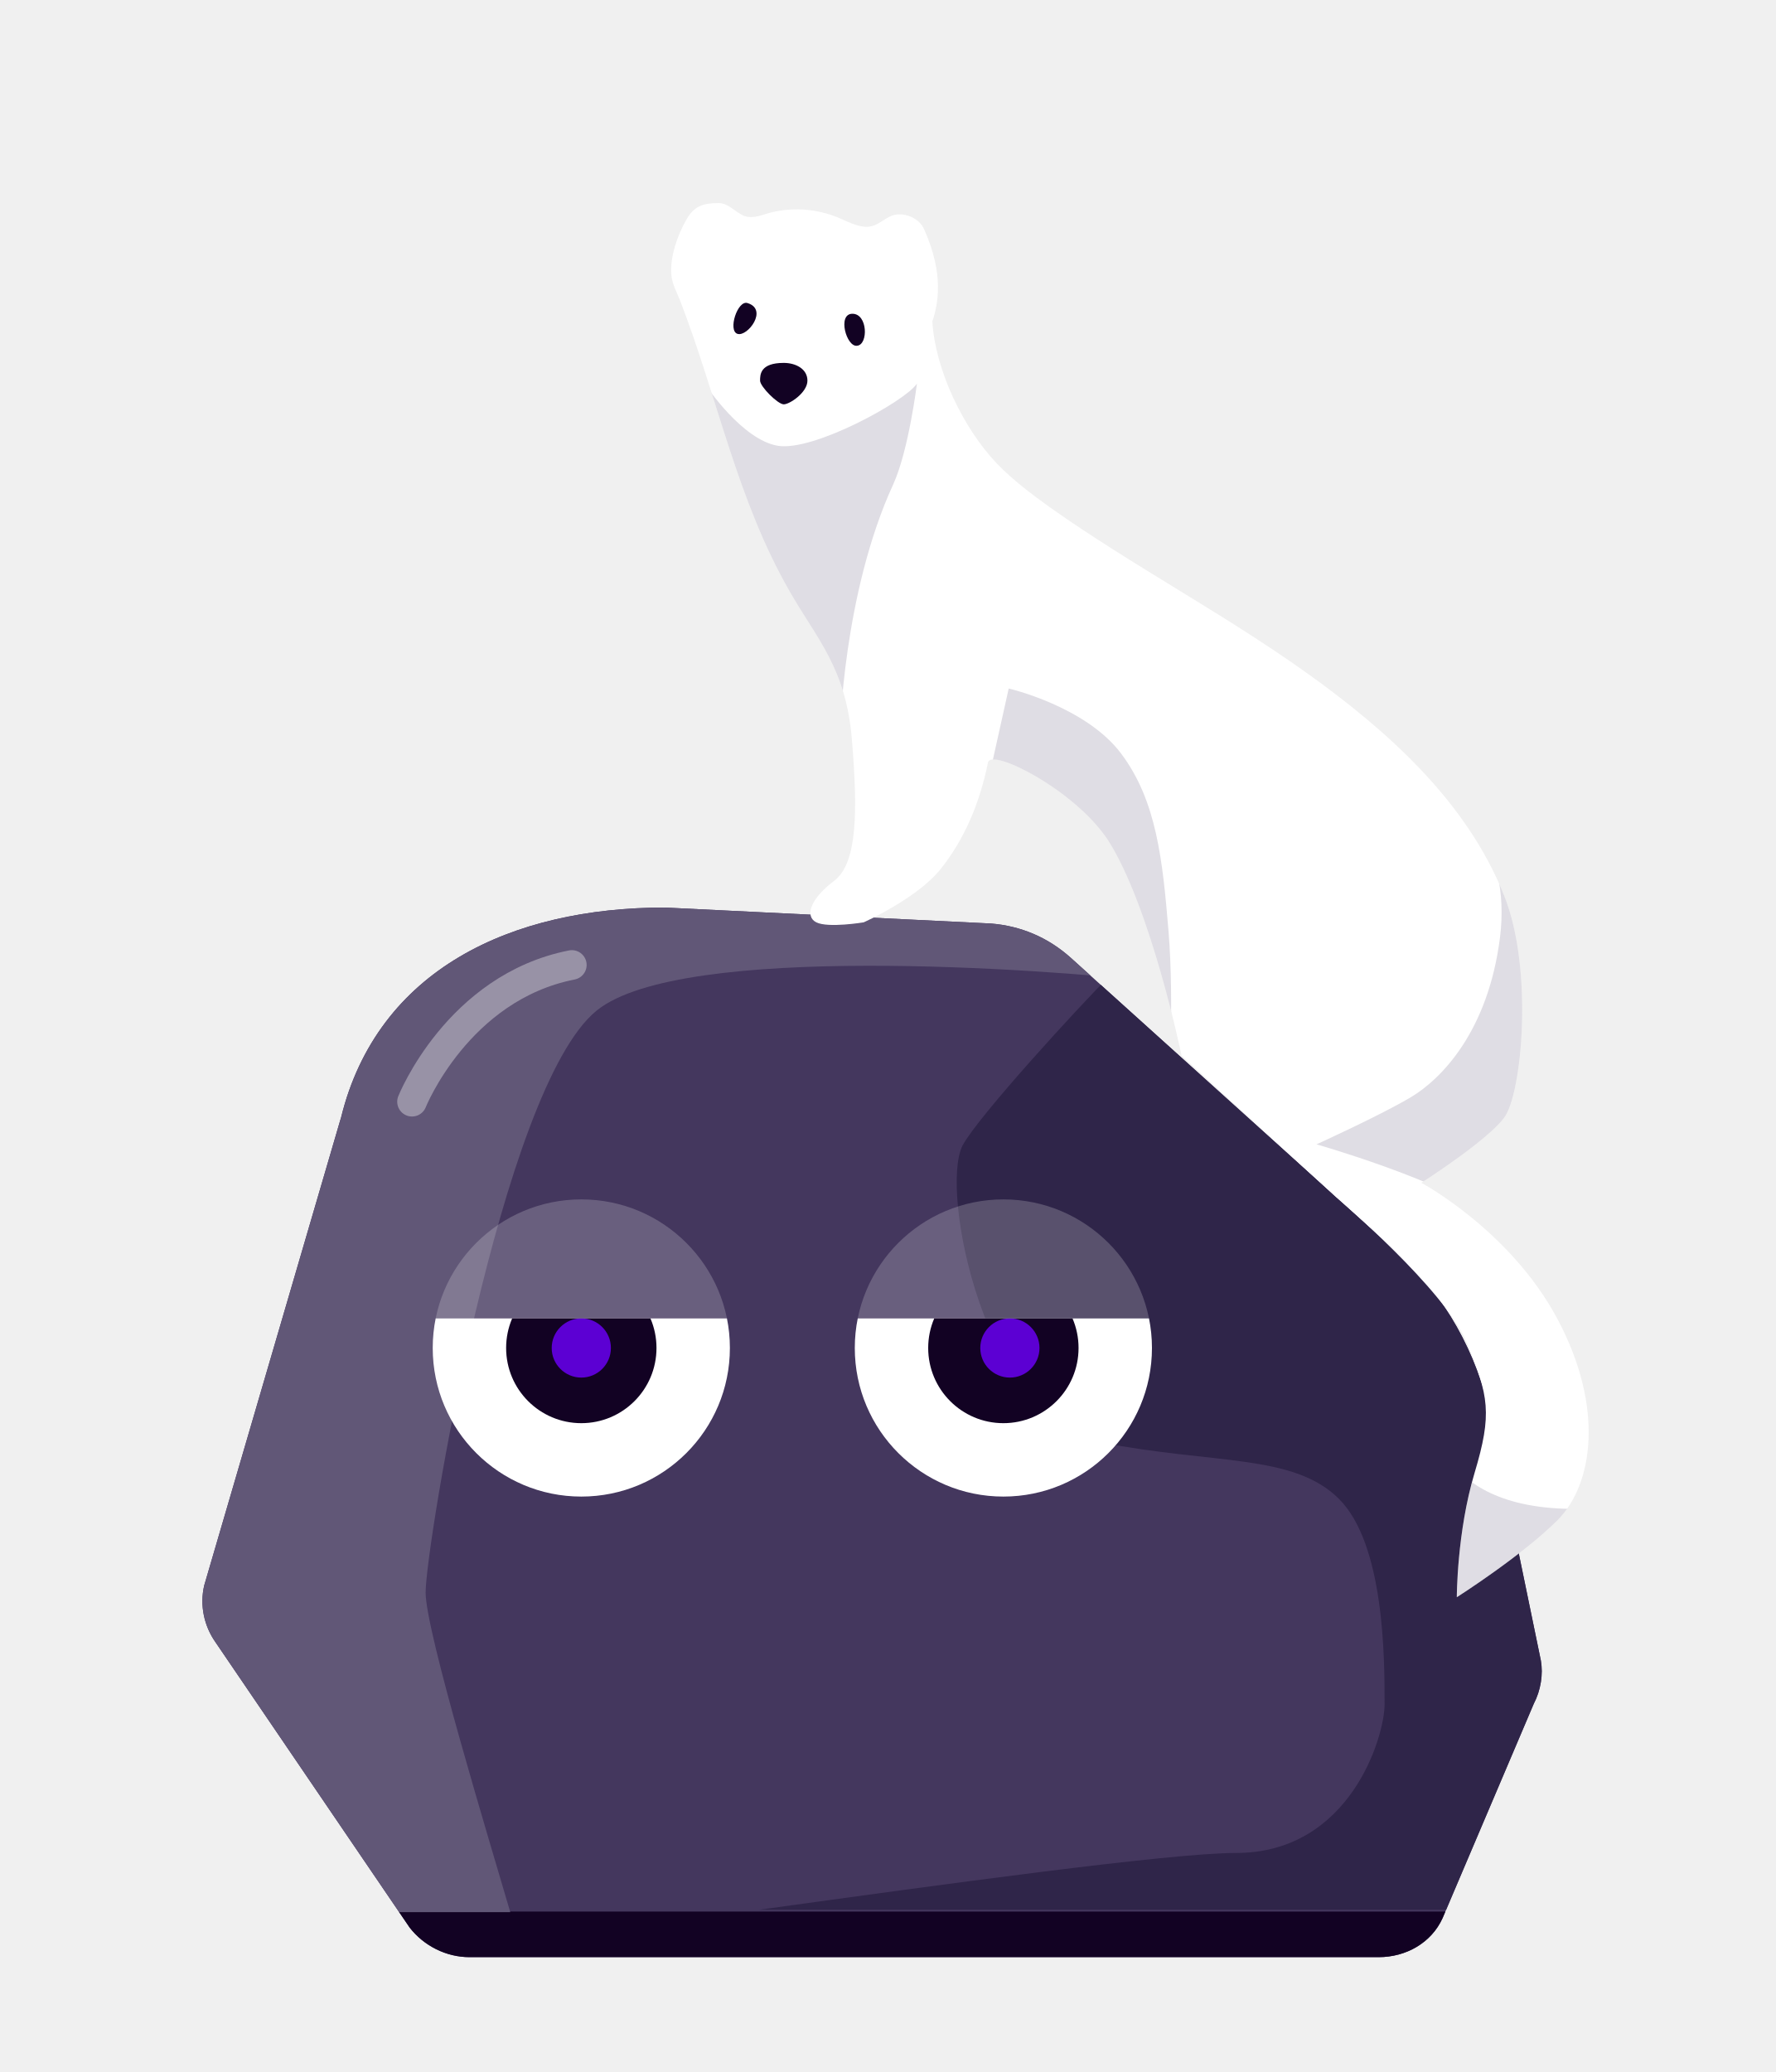
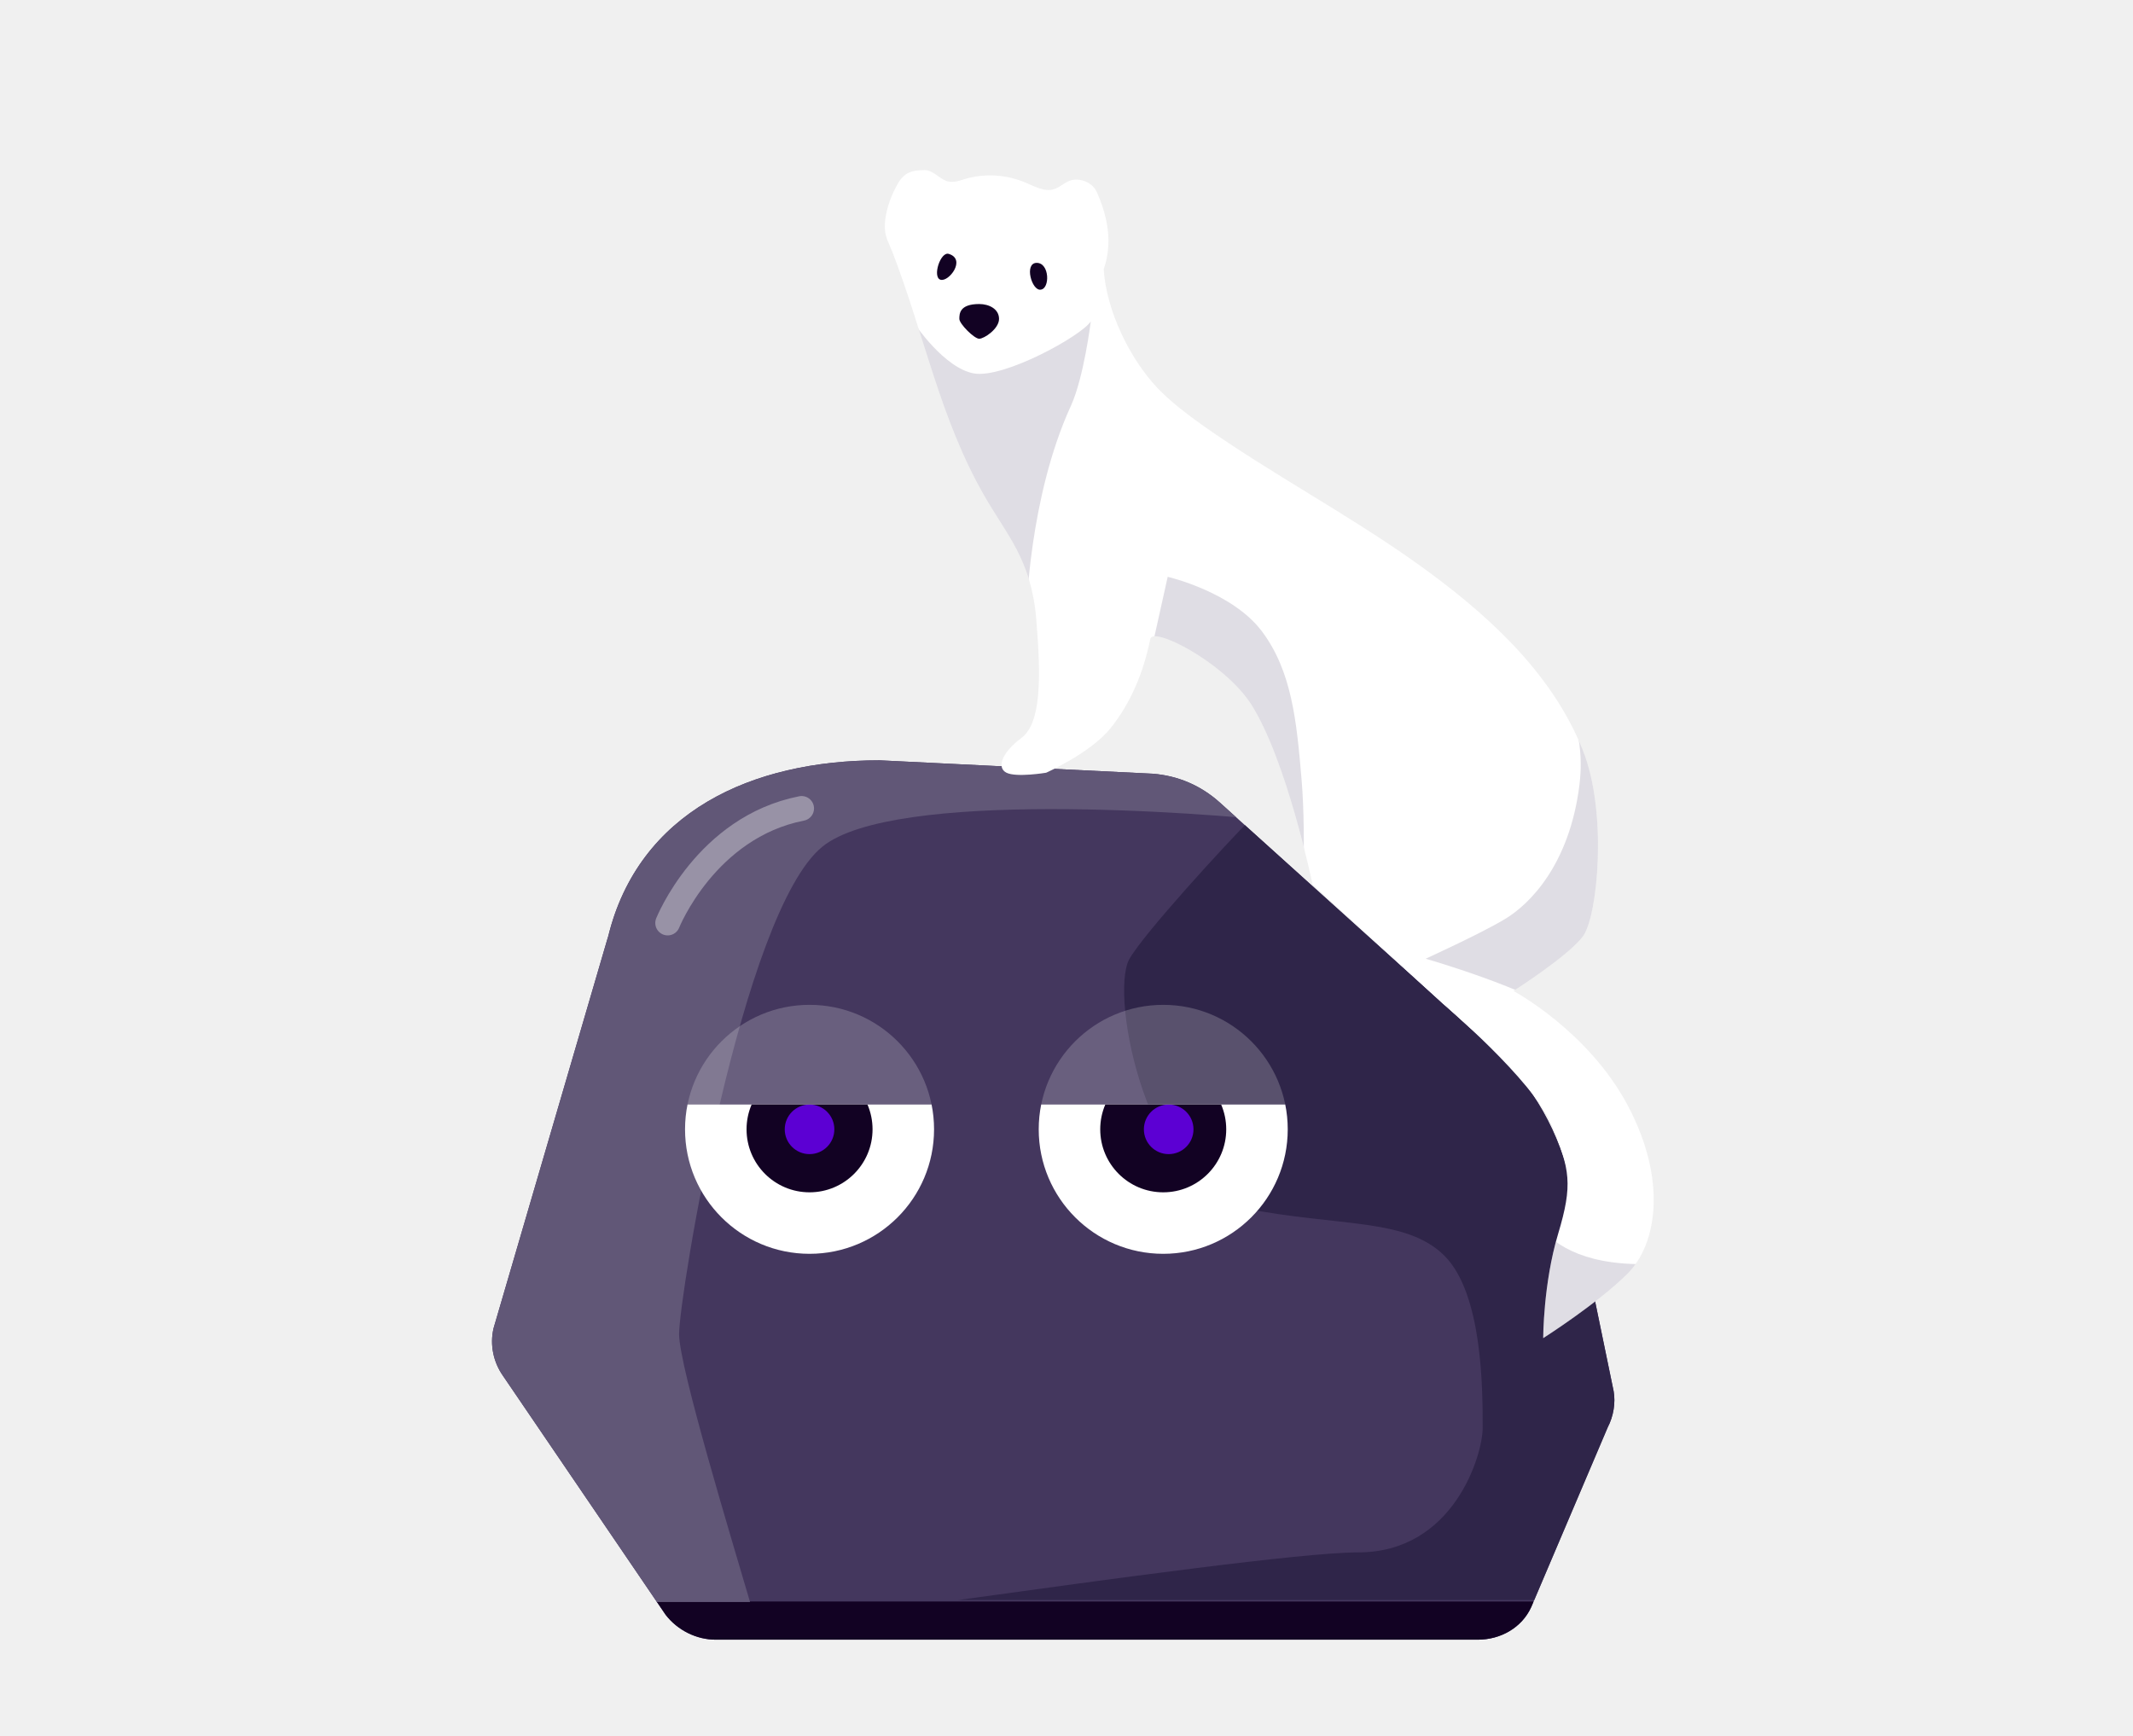
- <svg xmlns="http://www.w3.org/2000/svg" xmlns:xlink="http://www.w3.org/1999/xlink" viewBox="0 0 300 350">
-   <path fill="#44375E" d="M69.2 325.6l-32.8-48.2c-1.9-2.7-2.7-6.2-1.9-9.6l23.1-79c6.2-25.1 28.9-35.5 54.7-35.5l55.1 2.7c5 .4 9.6 2.3 13.5 5.8l55.1 49.7c8.1 7.3 13.5 17 15.8 27.8l8.5 41.2c.4 2.3 0 5-1.2 7.3L243.7 324c-1.9 4.2-6.2 6.6-10.8 6.6H79.3c-3.9 0-7.7-1.9-10.1-5z" />
-   <defs>
-     <path id="prefix__a" d="M69.2 325.6l-32.8-48.2c-1.9-2.7-2.7-6.2-1.9-9.6l23.1-79c6.2-25.1 28.9-35.5 54.7-35.5l55.1 2.7c5 .4 9.6 2.3 13.5 5.8l55.1 49.7c8.1 7.3 13.5 17 15.8 27.8l8.5 41.2c.4 2.3 0 5-1.2 7.3L243.7 324c-1.9 4.2-6.2 6.6-10.8 6.6H79.3c-3.9 0-7.7-1.9-10.1-5z" />
-   </defs>
-   <clipPath id="prefix__b">
-     <use xlink:href="#prefix__a" overflow="visible" />
-   </clipPath>
-   <g clip-path="url(#prefix__b)">
-     <path fill="#120223" d="M64.6 322.9l5 7.7H242.7l5-7.7z" />
-     <path fill="#615777" d="M194.1 165.7c-17-1.9-79-6.6-93.3 5-16.2 13.1-28.9 90.6-28.9 98.3 0 6.6 10.8 42 14.3 54H64.6c-3.9 0-3.9 3.1-5.8 0l-30.1-42.8c-1.9-2.7-2.7-6.2-1.9-9.6l30.8-81.7c6.2-25.1 25.8-40.9 52-40.9h37.8c3.9 0 20.8 2.7 23.1 5.8l23.6 11.9z" />
-     <path fill="#2F2549" d="M263.5 286.7L249.6 316c-1.9 3.9 3.5 6.6-1.2 6.6H128.2c30.4-4.2 69.4-9.6 80.6-9.6 19.3 0 25.1-19.7 25.1-25.1 0-7.7 0-27-7.7-34.7s-21.2-5.8-40.5-9.6-27-42.4-23.1-50.1c2.7-5 19.7-23.5 24.7-28.5l50.1 40.9c10 3.1 17 11.6 18.5 22l8.5 52c.6 2.2.3 4.9-.9 6.8z" />
-     <path opacity=".35" fill="none" stroke="#FFF" stroke-width="5" stroke-linecap="round" stroke-miterlimit="10" d="M69.6 186.1s7.7-19.3 27-23.1" />
-   </g>
-   <defs>
-     <path id="prefix__c" d="M64.2 222.7H203V257H64.2z" />
-   </defs>
-   <clipPath id="prefix__d">
-     <use xlink:href="#prefix__c" overflow="visible" />
-   </clipPath>
-   <g clip-path="url(#prefix__d)">
-     <circle fill="#FFF" cx="98.2" cy="227.7" r="25.1" />
-     <circle fill="#120223" cx="98.2" cy="227.7" r="12.7" />
-     <circle fill="#FFF" cx="169.5" cy="227.7" r="25.1" />
-     <circle fill="#120223" cx="169.5" cy="227.7" r="12.7" />
-     <circle fill="#5C00D3" cx="98.2" cy="227.7" r="5" />
-     <circle fill="#5C00D3" cx="170.6" cy="227.7" r="5" />
-   </g>
+ <svg xmlns="http://www.w3.org/2000/svg" xmlns:xlink="http://www.w3.org/1999/xlink" version="1.1" id="Layer_1" x="0px" y="0px" viewBox="0 0 430 350" style="enable-background:new 0 0 430 350;" xml:space="preserve">
+   <style type="text/css">
+ 	.st0{fill:#44375E;}
+ 	.st1{clip-path:url(#SVGID_2_);}
+ 	.st2{fill:#120223;}
+ 	.st3{fill:#615777;}
+ 	.st4{fill:#2F2549;}
+ 	.st5{opacity:0.35;fill:none;stroke:#FFFFFF;stroke-width:5;stroke-linecap:round;stroke-miterlimit:10;enable-background:new    ;}
+ 	.st6{clip-path:url(#SVGID_4_);}
+ 	.st7{fill:#FFFFFF;}
+ 	.st8{fill:#5C00D3;}
+ 	.st9{clip-path:url(#SVGID_6_);}
+ 	.st10{opacity:0.2;fill:#FFFFFF;enable-background:new    ;}
+ 	.st11{opacity:0.2;clip-path:url(#SVGID_8_);fill:#615777;enable-background:new    ;}
+ </style>
+   <path class="st0" d="M134.2,325.6l-32.8-48.2c-1.9-2.7-2.7-6.2-1.9-9.6l23.1-79c6.2-25.1,28.9-35.5,54.7-35.5l55.1,2.7  c5,0.4,9.6,2.3,13.5,5.8l55.1,49.7c8.1,7.3,13.5,17,15.8,27.8l8.5,41.2c0.4,2.3,0,5-1.2,7.3L308.7,324c-1.9,4.2-6.2,6.6-10.8,6.6  H144.3C140.4,330.6,136.6,328.7,134.2,325.6z" />
  <g>
    <defs>
-       <path id="prefix__e" d="M64.2 191.9H203v30.8H64.2z" />
+       <path id="SVGID_1_" d="M134.2,325.6l-32.8-48.2c-1.9-2.7-2.7-6.2-1.9-9.6l23.1-79c6.2-25.1,28.9-35.5,54.7-35.5l55.1,2.7    c5,0.4,9.6,2.3,13.5,5.8l55.1,49.7c8.1,7.3,13.5,17,15.8,27.8l8.5,41.2c0.4,2.3,0,5-1.2,7.3L308.7,324c-1.9,4.2-6.2,6.6-10.8,6.6    H144.3C140.4,330.6,136.6,328.7,134.2,325.6z" />
    </defs>
-     <clipPath id="prefix__f">
-       <use xlink:href="#prefix__e" overflow="visible" />
+     <clipPath id="SVGID_2_">
+       <use xlink:href="#SVGID_1_" style="overflow:visible;" />
    </clipPath>
-     <g clip-path="url(#prefix__f)" fill="#FFF">
-       <circle opacity=".2" cx="98.2" cy="227.7" r="25.1" />
-       <circle opacity=".2" cx="169.5" cy="227.7" r="25.1" />
+     <g class="st1">
+       <path class="st2" d="M129.6,322.9l5,7.7h173.1l5-7.7H129.6z" />
+       <path class="st3" d="M259.1,165.7c-17-1.9-79-6.6-93.3,5c-16.2,13.1-28.9,90.6-28.9,98.3c0,6.6,10.8,42,14.3,54h-21.6    c-3.9,0-3.9,3.1-5.8,0l-30.1-42.8c-1.9-2.7-2.7-6.2-1.9-9.6l30.8-81.7c6.2-25.1,25.8-40.9,52-40.9h37.8c3.9,0,20.8,2.7,23.1,5.8    L259.1,165.7z" />
+       <path class="st4" d="M328.5,286.7L314.6,316c-1.9,3.9,3.5,6.6-1.2,6.6H193.2c30.4-4.2,69.4-9.6,80.6-9.6    c19.3,0,25.1-19.7,25.1-25.1c0-7.7,0-27-7.7-34.7c-7.7-7.7-21.2-5.8-40.5-9.6s-27-42.4-23.1-50.1c2.7-5,19.7-23.5,24.7-28.5    l50.1,40.9c10,3.1,17,11.6,18.5,22l8.5,52C330,282.1,329.7,284.8,328.5,286.7L328.5,286.7z" />
+       <path class="st5" d="M134.6,186.1c0,0,7.7-19.3,27-23.1" />
    </g>
  </g>
  <g>
    <defs>
-       <path id="prefix__g" d="M166.9 128.8c-1.4 6.9-4 13-8 18s-13 9-13 9-6 1-8 0-1-4 3-7 4-12 3-24-6-17-10.5-24.9c-8.9-15.5-12.1-32.5-18.5-49.1-.6-1.5-1.4-2.9-1.5-4.5-.2-2.9 1-6.5 2.5-9.1 1.3-2.4 2.9-2.9 5.5-2.9 1.7 0 2.8 1.6 4.4 2.2 1.2.4 2.5 0 3.7-.4 4-1.2 8.4-.9 12.2.7 1.9.8 4 2 5.9 1.3 1.2-.4 2.2-1.5 3.5-1.8 1.9-.4 4.2.6 5 2.4 3.4 7.6 2.4 12.6 1.4 15.6.5 8.2 5.2 18 10.9 24 2.7 2.8 5.9 5.2 9.1 7.5 13.9 9.8 29.1 17.8 43 27.7 13.9 9.9 27.3 21.9 33.6 37.8 5 12.5 3 33.5 0 37.5s-14 11-14 11 15 8 23 23 6 28 0 34-17 13-17 13 0-11 3-21 2.4-13-1.3-22-22-24.5-22-24.5l-26.2-24s-5.2-25.2-12.5-36.5c-5.7-8.5-19.7-15.5-20.2-13z" />
+       <rect id="SVGID_3_" x="129.2" y="222.7" width="138.8" height="34.3" />
    </defs>
-     <use xlink:href="#prefix__g" overflow="visible" fill="#FFF" />
-     <clipPath id="prefix__h">
-       <use xlink:href="#prefix__g" overflow="visible" />
+     <clipPath id="SVGID_4_">
+       <use xlink:href="#SVGID_3_" style="overflow:visible;" />
    </clipPath>
-     <path opacity=".2" clip-path="url(#prefix__h)" fill="#615777" d="M119.4 65.3s6 9 12 10 21.5-7.5 23.5-10.5c0 0-1.4 11.3-4 17-8.5 18.5-9 42-9 42l-20-40-1-14-1.5-4.5zM166.4 134.3l4-18s13 3 19 11 7 18 8 30 0 29 0 29l-28-39-3-13zM245.4 134.3s10 8 8 24-10 24-15 27-16 8-16 8 21 6 29 12 19-20 19-20l-2-36-23-15zM242.4 240.3s1 18 32 14-6 22-6 22l-39 15-8-41 21-10z" />
+     <g class="st6">
+       <circle class="st7" cx="163.2" cy="227.7" r="25.1" />
+       <circle class="st2" cx="163.2" cy="227.7" r="12.7" />
+       <circle class="st7" cx="234.5" cy="227.7" r="25.1" />
+       <circle class="st2" cx="234.5" cy="227.7" r="12.7" />
+       <circle class="st8" cx="163.2" cy="227.7" r="5" />
+       <circle class="st8" cx="235.6" cy="227.7" r="5" />
+     </g>
  </g>
-   <path fill="#120223" d="M126.3 51.2c-1.7-.6-3.4 4.7-1.7 5.2s5.2-4.1 1.7-5.2M144 53c-2.6 0-1 5.7.8 5.4 1.9-.2 1.8-5.4-.8-5.4zM132.4 61.3c-4 0-4 2-4 3s3 4 4 4 4-2 4-4-2-3-4-3z" />
+   <g>
+     <g>
+       <defs>
+         <rect id="SVGID_5_" x="129.2" y="191.9" width="138.8" height="30.8" />
+       </defs>
+       <clipPath id="SVGID_6_">
+         <use xlink:href="#SVGID_5_" style="overflow:visible;" />
+       </clipPath>
+       <g class="st9">
+         <circle class="st10" cx="163.2" cy="227.7" r="25.1" />
+         <circle class="st10" cx="234.5" cy="227.7" r="25.1" />
+       </g>
+     </g>
+   </g>
+   <g>
+     <g>
+       <path id="prefix__g" class="st7" d="M231.9,128.8c-1.4,6.9-4,13-8,18s-13,9-13,9s-6,1-8,0s-1-4,3-7s4-12,3-24s-6-17-10.5-24.9    c-8.9-15.5-12.1-32.5-18.5-49.1c-0.6-1.5-1.4-2.9-1.5-4.5c-0.2-2.9,1-6.5,2.5-9.1c1.3-2.4,2.9-2.9,5.5-2.9c1.7,0,2.8,1.6,4.4,2.2    c1.2,0.4,2.5,0,3.7-0.4c4-1.2,8.4-0.9,12.2,0.7c1.9,0.8,4,2,5.9,1.3c1.2-0.4,2.2-1.5,3.5-1.8c1.9-0.4,4.2,0.6,5,2.4    c3.4,7.6,2.4,12.6,1.4,15.6c0.5,8.2,5.2,18,10.9,24c2.7,2.8,5.9,5.2,9.1,7.5c13.9,9.8,29.1,17.8,43,27.7    c13.9,9.9,27.3,21.9,33.6,37.8c5,12.5,3,33.5,0,37.5s-14,11-14,11s15,8,23,23s6,28,0,34c-6,6-17,13-17,13s0-11,3-21s2.4-13-1.3-22    c-3.7-9-22-24.5-22-24.5l-26.2-24c0,0-5.2-25.2-12.5-36.5C246.4,133.3,232.4,126.3,231.9,128.8L231.9,128.8z" />
+     </g>
+     <g>
+       <defs>
+         <path id="SVGID_7_" d="M231.9,128.8c-1.4,6.9-4,13-8,18s-13,9-13,9s-6,1-8,0s-1-4,3-7s4-12,3-24s-6-17-10.5-24.9     c-8.9-15.5-12.1-32.5-18.5-49.1c-0.6-1.5-1.4-2.9-1.5-4.5c-0.2-2.9,1-6.5,2.5-9.1c1.3-2.4,2.9-2.9,5.5-2.9c1.7,0,2.8,1.6,4.4,2.2     c1.2,0.4,2.5,0,3.7-0.4c4-1.2,8.4-0.9,12.2,0.7c1.9,0.8,4,2,5.9,1.3c1.2-0.4,2.2-1.5,3.5-1.8c1.9-0.4,4.2,0.6,5,2.4     c3.4,7.6,2.4,12.6,1.4,15.6c0.5,8.2,5.2,18,10.9,24c2.7,2.8,5.9,5.2,9.1,7.5c13.9,9.8,29.1,17.8,43,27.7     c13.9,9.9,27.3,21.9,33.6,37.8c5,12.5,3,33.5,0,37.5s-14,11-14,11s15,8,23,23s6,28,0,34c-6,6-17,13-17,13s0-11,3-21     s2.4-13-1.3-22c-3.7-9-22-24.5-22-24.5l-26.2-24c0,0-5.2-25.2-12.5-36.5C246.4,133.3,232.4,126.3,231.9,128.8L231.9,128.8z" />
+       </defs>
+       <clipPath id="SVGID_8_">
+         <use xlink:href="#SVGID_7_" style="overflow:visible;" />
+       </clipPath>
+       <path class="st11" d="M184.4,65.3c0,0,6,9,12,10s21.5-7.5,23.5-10.5c0,0-1.4,11.3-4,17c-8.5,18.5-9,42-9,42l-20-40l-1-14    C185.9,69.8,184.4,65.3,184.4,65.3z M231.4,134.3l4-18c0,0,13,3,19,11s7,18,8,30s0,29,0,29l-28-39L231.4,134.3z M310.4,134.3    c0,0,10,8,8,24s-10,24-15,27s-16,8-16,8s21,6,29,12s19-20,19-20l-2-36L310.4,134.3z M307.4,240.3c0,0,1,18,32,14s-6,22-6,22    l-39,15l-8-41L307.4,240.3L307.4,240.3z" />
+     </g>
+   </g>
+   <path class="st2" d="M191.3,51.2c-1.7-0.6-3.4,4.7-1.7,5.2S194.8,52.3,191.3,51.2 M209,53c-2.6,0-1,5.7,0.8,5.4  C211.7,58.2,211.6,53,209,53z M197.4,61.3c-4,0-4,2-4,3c0,1,3,4,4,4s4-2,4-4S199.4,61.3,197.4,61.3z" />
</svg>
